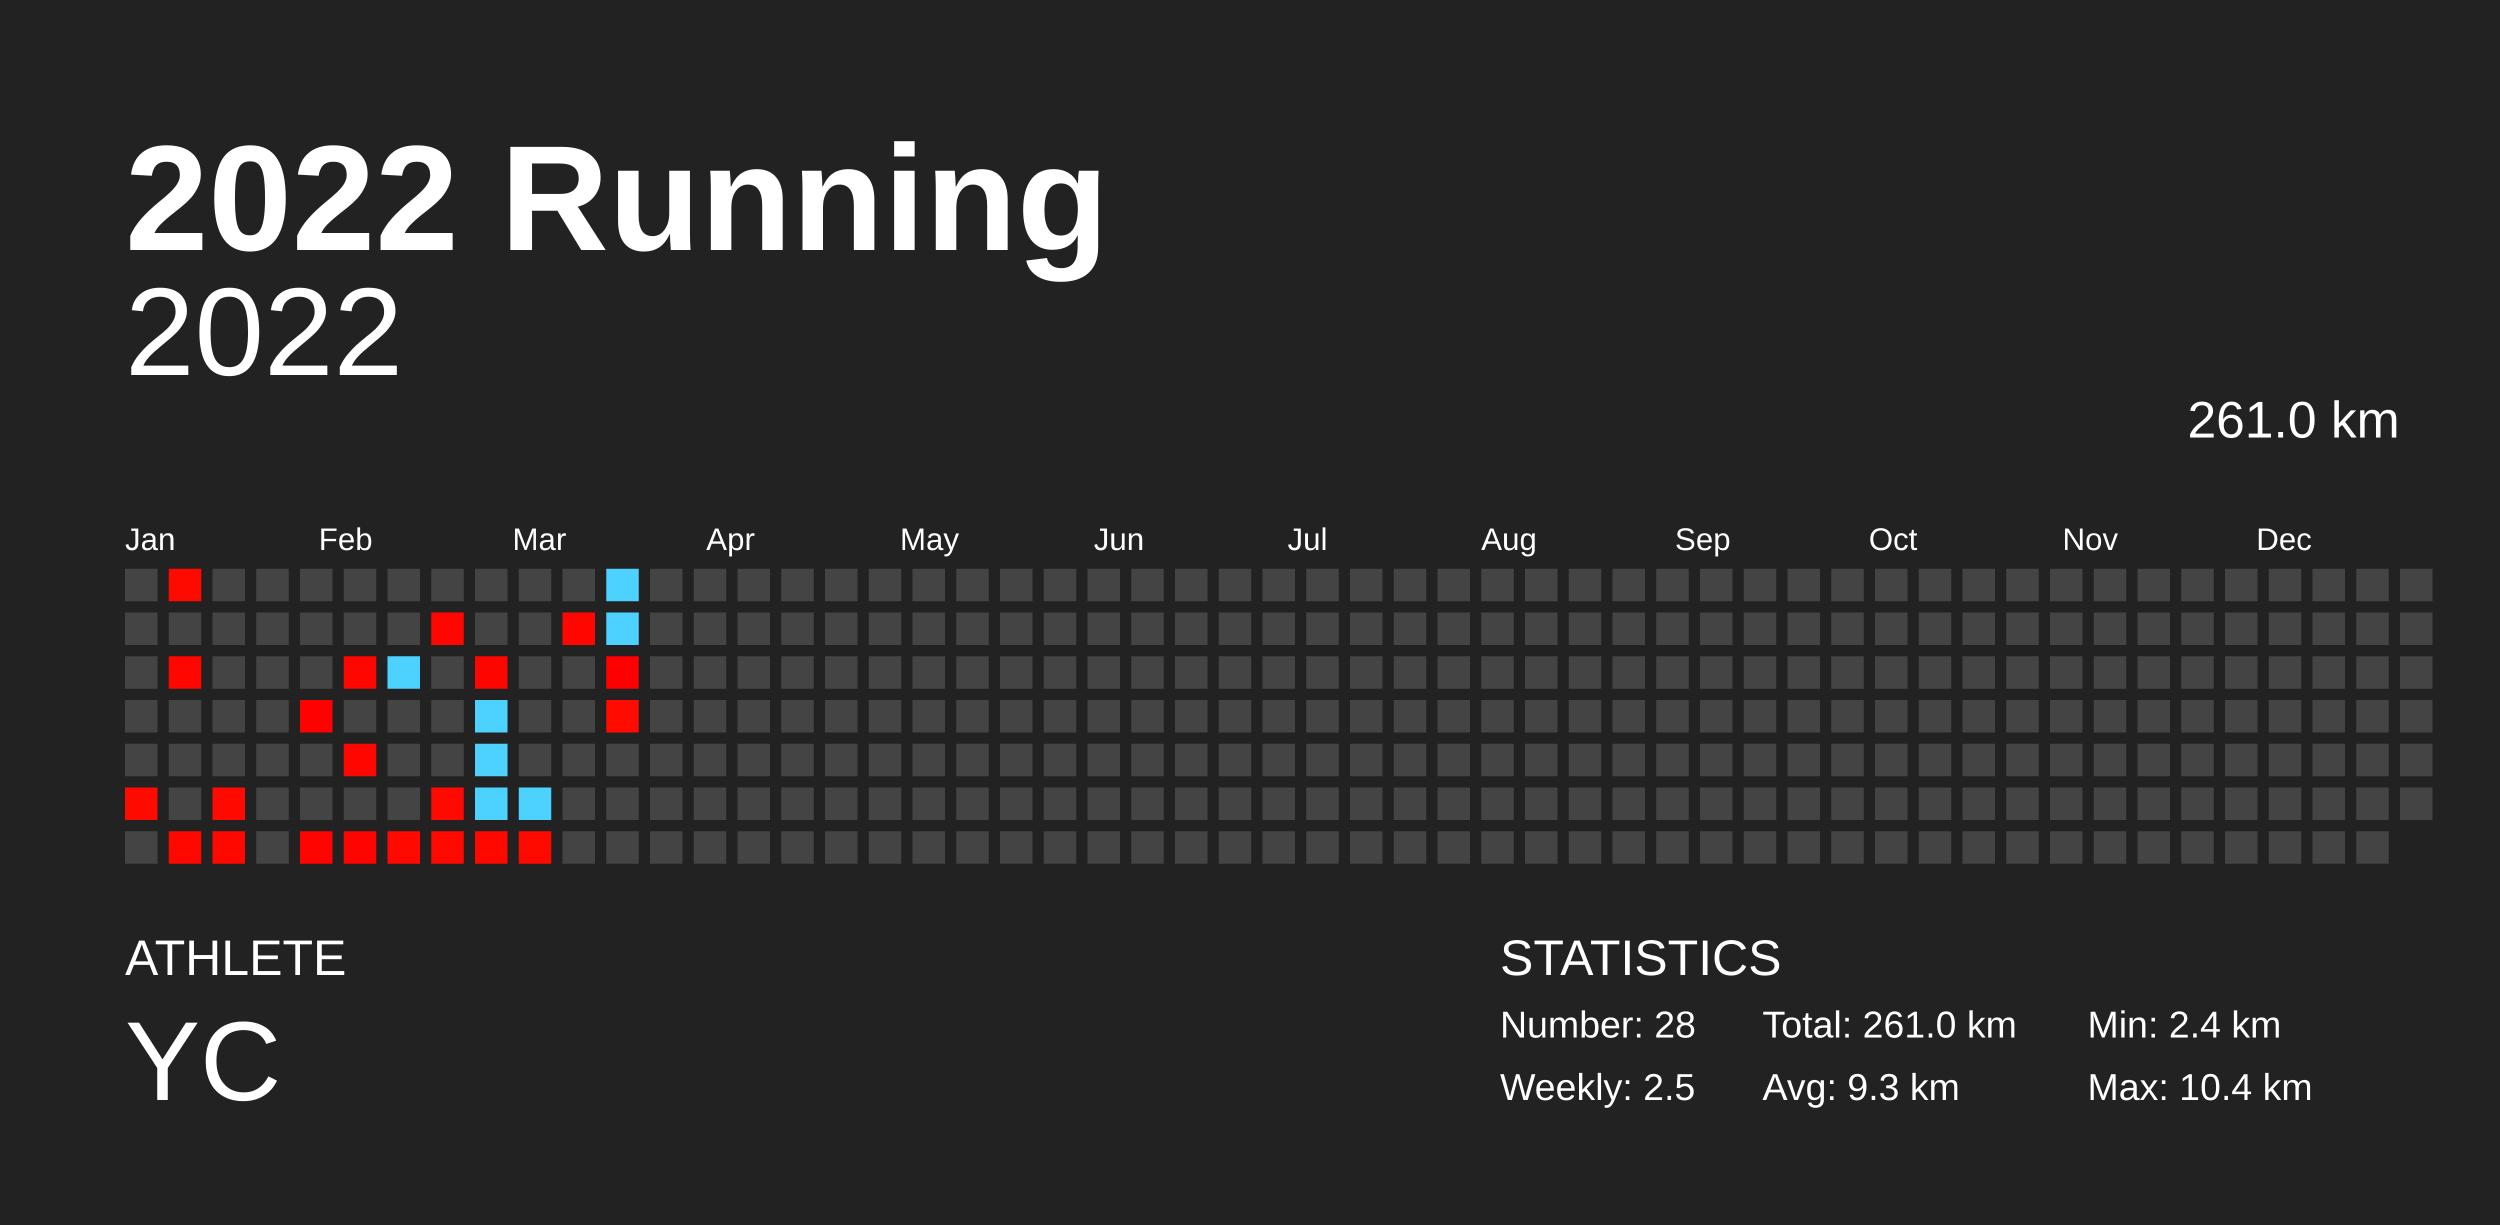
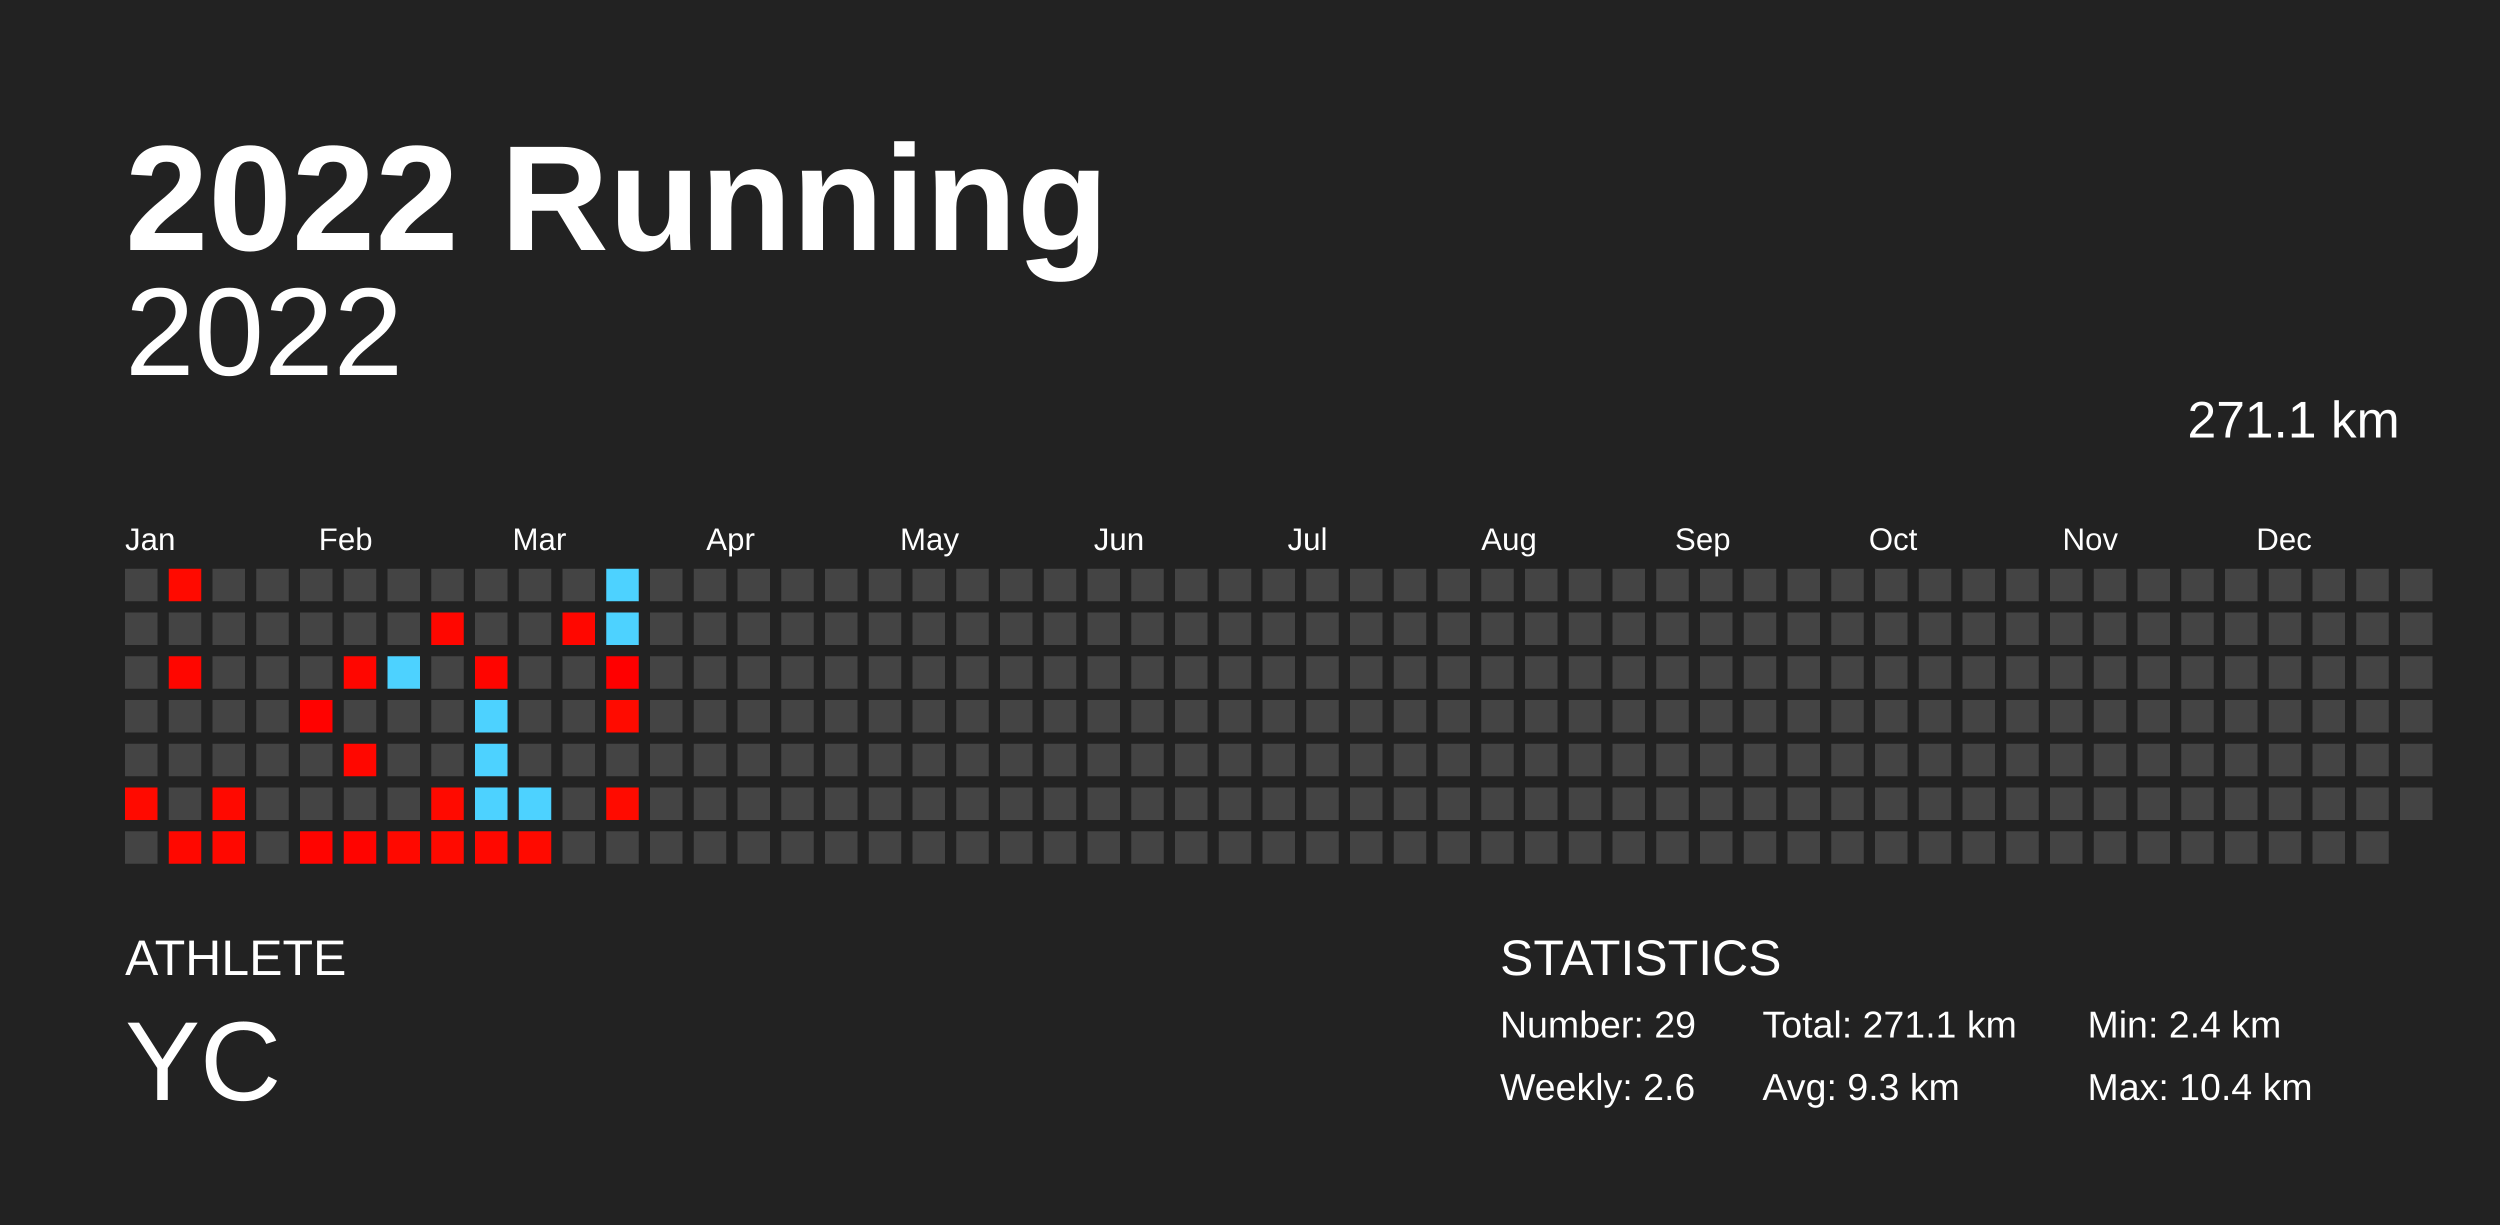
<svg xmlns="http://www.w3.org/2000/svg" baseProfile="full" height="98mm" version="1.1" viewBox="0,0,200,98" width="200mm">
  <defs />
  <rect fill="#222222" height="98" width="200" x="0" y="0" />
  <text fill="#FFFFFF" style="font-size:12px; font-family:Arial; font-weight:bold;" x="10" y="20">2022 Running</text>
  <text fill="#FFFFFF" style="font-size:4px; font-family:Arial" x="10" y="78">ATHLETE</text>
  <text fill="#FFFFFF" style="font-size:9px; font-family:Arial" x="10" y="88">YC</text>
  <text fill="#FFFFFF" style="font-size:4px; font-family:Arial" x="120" y="78">STATISTICS</text>
-   <text fill="#FFFFFF" style="font-size:3px; font-family:Arial" x="120" y="83">Number: 28</text>
-   <text fill="#FFFFFF" style="font-size:3px; font-family:Arial" x="120" y="88">Weekly: 2.5</text>
-   <text fill="#FFFFFF" style="font-size:3px; font-family:Arial" x="141" y="83">Total: 261.0 km</text>
+   <text fill="#FFFFFF" style="font-size:3px; font-family:Arial" x="120" y="83">Number: 29</text>
+   <text fill="#FFFFFF" style="font-size:3px; font-family:Arial" x="120" y="88">Weekly: 2.6</text>
+   <text fill="#FFFFFF" style="font-size:3px; font-family:Arial" x="141" y="83">Total: 271.1 km</text>
  <text fill="#FFFFFF" style="font-size:3px; font-family:Arial" x="141" y="88">Avg: 9.3 km</text>
  <text fill="#FFFFFF" style="font-size:3px; font-family:Arial" x="167" y="83">Min: 2.4 km</text>
  <text fill="#FFFFFF" style="font-size:3px; font-family:Arial" x="167" y="88">Max: 10.4 km</text>
  <text alignment-baseline="hanging" fill="#FFFFFF" style="font-size:10.0px; font-family:Arial;" x="10" y="30">2022</text>
-   <text alignment-baseline="hanging" fill="#FFFFFF" style="font-size:4.125px; font-family:Arial;" x="175" y="35">261.0 km</text>
+   <text alignment-baseline="hanging" fill="#FFFFFF" style="font-size:4.125px; font-family:Arial;" x="175" y="35">271.1 km</text>
  <text fill="#FFFFFF" style="font-size:2.5px; font-family:Arial" x="10.0" y="44">Jan</text>
  <text fill="#FFFFFF" style="font-size:2.5px; font-family:Arial" x="25.5" y="44">Feb</text>
  <text fill="#FFFFFF" style="font-size:2.5px; font-family:Arial" x="41.0" y="44">Mar</text>
  <text fill="#FFFFFF" style="font-size:2.5px; font-family:Arial" x="56.5" y="44">Apr</text>
  <text fill="#FFFFFF" style="font-size:2.5px; font-family:Arial" x="72.0" y="44">May</text>
  <text fill="#FFFFFF" style="font-size:2.5px; font-family:Arial" x="87.5" y="44">Jun</text>
  <text fill="#FFFFFF" style="font-size:2.5px; font-family:Arial" x="103.0" y="44">Jul</text>
  <text fill="#FFFFFF" style="font-size:2.5px; font-family:Arial" x="118.5" y="44">Aug</text>
  <text fill="#FFFFFF" style="font-size:2.5px; font-family:Arial" x="134.0" y="44">Sep</text>
  <text fill="#FFFFFF" style="font-size:2.5px; font-family:Arial" x="149.5" y="44">Oct</text>
  <text fill="#FFFFFF" style="font-size:2.5px; font-family:Arial" x="165.0" y="44">Nov</text>
  <text fill="#FFFFFF" style="font-size:2.5px; font-family:Arial" x="180.5" y="44">Dec</text>
  <rect fill="#444444" height="2.6" width="2.6" x="10.0" y="45.5" />
  <rect fill="#444444" height="2.6" width="2.6" x="10.0" y="49.0" />
  <rect fill="#444444" height="2.6" width="2.6" x="10.0" y="52.5" />
  <rect fill="#444444" height="2.6" width="2.6" x="10.0" y="56.0" />
  <rect fill="#444444" height="2.6" width="2.6" x="10.0" y="59.5" />
  <rect fill="#ff0a00" height="2.6" width="2.6" x="10.0" y="63.0" />
  <rect fill="#444444" height="2.6" width="2.6" x="10.0" y="66.5" />
  <rect fill="#ff0a00" height="2.6" width="2.6" x="13.5" y="45.5" />
  <rect fill="#444444" height="2.6" width="2.6" x="13.5" y="49.0" />
  <rect fill="#ff0600" height="2.6" width="2.6" x="13.5" y="52.5" />
  <rect fill="#444444" height="2.6" width="2.6" x="13.5" y="56.0" />
  <rect fill="#444444" height="2.6" width="2.6" x="13.5" y="59.5" />
  <rect fill="#444444" height="2.6" width="2.6" x="13.5" y="63.0" />
  <rect fill="#ff0800" height="2.6" width="2.6" x="13.5" y="66.5" />
  <rect fill="#444444" height="2.6" width="2.6" x="17.0" y="45.5" />
  <rect fill="#444444" height="2.6" width="2.6" x="17.0" y="49.0" />
  <rect fill="#444444" height="2.6" width="2.6" x="17.0" y="52.5" />
  <rect fill="#444444" height="2.6" width="2.6" x="17.0" y="56.0" />
  <rect fill="#444444" height="2.6" width="2.6" x="17.0" y="59.5" />
  <rect fill="#ff0900" height="2.6" width="2.6" x="17.0" y="63.0" />
  <rect fill="#ff0800" height="2.6" width="2.6" x="17.0" y="66.5" />
  <rect fill="#444444" height="2.6" width="2.6" x="20.5" y="45.5" />
  <rect fill="#444444" height="2.6" width="2.6" x="20.5" y="49.0" />
  <rect fill="#444444" height="2.6" width="2.6" x="20.5" y="52.5" />
  <rect fill="#444444" height="2.6" width="2.6" x="20.5" y="56.0" />
  <rect fill="#444444" height="2.6" width="2.6" x="20.5" y="59.5" />
  <rect fill="#444444" height="2.6" width="2.6" x="20.5" y="63.0" />
  <rect fill="#444444" height="2.6" width="2.6" x="20.5" y="66.5" />
  <rect fill="#444444" height="2.6" width="2.6" x="24.0" y="45.5" />
  <rect fill="#444444" height="2.6" width="2.6" x="24.0" y="49.0" />
  <rect fill="#444444" height="2.6" width="2.6" x="24.0" y="52.5" />
  <rect fill="#ff0200" height="2.6" width="2.6" x="24.0" y="56.0" />
  <rect fill="#444444" height="2.6" width="2.6" x="24.0" y="59.5" />
  <rect fill="#444444" height="2.6" width="2.6" x="24.0" y="63.0" />
  <rect fill="#ff0400" height="2.6" width="2.6" x="24.0" y="66.5" />
  <rect fill="#444444" height="2.6" width="2.6" x="27.5" y="45.5" />
  <rect fill="#444444" height="2.6" width="2.6" x="27.5" y="49.0" />
  <rect fill="#ff0600" height="2.6" width="2.6" x="27.5" y="52.5" />
  <rect fill="#444444" height="2.6" width="2.6" x="27.5" y="56.0" />
  <rect fill="#ff0700" height="2.6" width="2.6" x="27.5" y="59.5" />
  <rect fill="#444444" height="2.6" width="2.6" x="27.5" y="63.0" />
  <rect fill="#ff0400" height="2.6" width="2.6" x="27.5" y="66.5" />
  <rect fill="#444444" height="2.6" width="2.6" x="31.0" y="45.5" />
  <rect fill="#444444" height="2.6" width="2.6" x="31.0" y="49.0" />
  <rect fill="#4dd2ff" height="2.6" width="2.6" x="31.0" y="52.5" />
  <rect fill="#444444" height="2.6" width="2.6" x="31.0" y="56.0" />
  <rect fill="#444444" height="2.6" width="2.6" x="31.0" y="59.5" />
  <rect fill="#444444" height="2.6" width="2.6" x="31.0" y="63.0" />
  <rect fill="#ff0900" height="2.6" width="2.6" x="31.0" y="66.5" />
  <rect fill="#444444" height="2.6" width="2.6" x="34.5" y="45.5" />
  <rect fill="#ff0700" height="2.6" width="2.6" x="34.5" y="49.0" />
  <rect fill="#444444" height="2.6" width="2.6" x="34.5" y="52.5" />
  <rect fill="#444444" height="2.6" width="2.6" x="34.5" y="56.0" />
  <rect fill="#444444" height="2.6" width="2.6" x="34.5" y="59.5" />
  <rect fill="#ff0a00" height="2.6" width="2.6" x="34.5" y="63.0" />
  <rect fill="#ff0a00" height="2.6" width="2.6" x="34.5" y="66.5" />
  <rect fill="#444444" height="2.6" width="2.6" x="38.0" y="45.5" />
  <rect fill="#444444" height="2.6" width="2.6" x="38.0" y="49.0" />
  <rect fill="#ff0500" height="2.6" width="2.6" x="38.0" y="52.5" />
  <rect fill="#4dd2ff" height="2.6" width="2.6" x="38.0" y="56.0" />
  <rect fill="#4dd2ff" height="2.6" width="2.6" x="38.0" y="59.5" />
  <rect fill="#4dd2ff" height="2.6" width="2.6" x="38.0" y="63.0" />
  <rect fill="#ff0800" height="2.6" width="2.6" x="38.0" y="66.5" />
  <rect fill="#444444" height="2.6" width="2.6" x="41.5" y="45.5" />
  <rect fill="#444444" height="2.6" width="2.6" x="41.5" y="49.0" />
  <rect fill="#444444" height="2.6" width="2.6" x="41.5" y="52.5" />
  <rect fill="#444444" height="2.6" width="2.6" x="41.5" y="56.0" />
  <rect fill="#444444" height="2.6" width="2.6" x="41.5" y="59.5" />
  <rect fill="#4dd2ff" height="2.6" width="2.6" x="41.5" y="63.0" />
  <rect fill="#ff0a00" height="2.6" width="2.6" x="41.5" y="66.5" />
  <rect fill="#444444" height="2.6" width="2.6" x="45.0" y="45.5" />
  <rect fill="#ff0700" height="2.6" width="2.6" x="45.0" y="49.0" />
  <rect fill="#444444" height="2.6" width="2.6" x="45.0" y="52.5" />
  <rect fill="#444444" height="2.6" width="2.6" x="45.0" y="56.0" />
  <rect fill="#444444" height="2.6" width="2.6" x="45.0" y="59.5" />
  <rect fill="#444444" height="2.6" width="2.6" x="45.0" y="63.0" />
  <rect fill="#444444" height="2.6" width="2.6" x="45.0" y="66.5" />
  <rect fill="#4dd2ff" height="2.6" width="2.6" x="48.5" y="45.5" />
  <rect fill="#4dd2ff" height="2.6" width="2.6" x="48.5" y="49.0" />
  <rect fill="#ff0000" height="2.6" width="2.6" x="48.5" y="52.5" />
  <rect fill="#ff0b00" height="2.6" width="2.6" x="48.5" y="56.0" />
  <rect fill="#444444" height="2.6" width="2.6" x="48.5" y="59.5" />
-   <rect fill="#444444" height="2.6" width="2.6" x="48.5" y="63.0" />
+   <rect fill="#ff0b00" height="2.6" width="2.6" x="48.5" y="63.0" />
  <rect fill="#444444" height="2.6" width="2.6" x="48.5" y="66.5" />
  <rect fill="#444444" height="2.6" width="2.6" x="52.0" y="45.5" />
  <rect fill="#444444" height="2.6" width="2.6" x="52.0" y="49.0" />
  <rect fill="#444444" height="2.6" width="2.6" x="52.0" y="52.5" />
  <rect fill="#444444" height="2.6" width="2.6" x="52.0" y="56.0" />
  <rect fill="#444444" height="2.6" width="2.6" x="52.0" y="59.5" />
  <rect fill="#444444" height="2.6" width="2.6" x="52.0" y="63.0" />
  <rect fill="#444444" height="2.6" width="2.6" x="52.0" y="66.5" />
  <rect fill="#444444" height="2.6" width="2.6" x="55.5" y="45.5" />
  <rect fill="#444444" height="2.6" width="2.6" x="55.5" y="49.0" />
  <rect fill="#444444" height="2.6" width="2.6" x="55.5" y="52.5" />
  <rect fill="#444444" height="2.6" width="2.6" x="55.5" y="56.0" />
  <rect fill="#444444" height="2.6" width="2.6" x="55.5" y="59.5" />
  <rect fill="#444444" height="2.6" width="2.6" x="55.5" y="63.0" />
  <rect fill="#444444" height="2.6" width="2.6" x="55.5" y="66.5" />
  <rect fill="#444444" height="2.6" width="2.6" x="59.0" y="45.5" />
  <rect fill="#444444" height="2.6" width="2.6" x="59.0" y="49.0" />
  <rect fill="#444444" height="2.6" width="2.6" x="59.0" y="52.5" />
  <rect fill="#444444" height="2.6" width="2.6" x="59.0" y="56.0" />
  <rect fill="#444444" height="2.6" width="2.6" x="59.0" y="59.5" />
  <rect fill="#444444" height="2.6" width="2.6" x="59.0" y="63.0" />
  <rect fill="#444444" height="2.6" width="2.6" x="59.0" y="66.5" />
  <rect fill="#444444" height="2.6" width="2.6" x="62.5" y="45.5" />
  <rect fill="#444444" height="2.6" width="2.6" x="62.5" y="49.0" />
  <rect fill="#444444" height="2.6" width="2.6" x="62.5" y="52.5" />
  <rect fill="#444444" height="2.6" width="2.6" x="62.5" y="56.0" />
  <rect fill="#444444" height="2.6" width="2.6" x="62.5" y="59.5" />
  <rect fill="#444444" height="2.6" width="2.6" x="62.5" y="63.0" />
  <rect fill="#444444" height="2.6" width="2.6" x="62.5" y="66.5" />
  <rect fill="#444444" height="2.6" width="2.6" x="66.0" y="45.5" />
  <rect fill="#444444" height="2.6" width="2.6" x="66.0" y="49.0" />
  <rect fill="#444444" height="2.6" width="2.6" x="66.0" y="52.5" />
  <rect fill="#444444" height="2.6" width="2.6" x="66.0" y="56.0" />
  <rect fill="#444444" height="2.6" width="2.6" x="66.0" y="59.5" />
  <rect fill="#444444" height="2.6" width="2.6" x="66.0" y="63.0" />
  <rect fill="#444444" height="2.6" width="2.6" x="66.0" y="66.5" />
  <rect fill="#444444" height="2.6" width="2.6" x="69.5" y="45.5" />
  <rect fill="#444444" height="2.6" width="2.6" x="69.5" y="49.0" />
  <rect fill="#444444" height="2.6" width="2.6" x="69.5" y="52.5" />
  <rect fill="#444444" height="2.6" width="2.6" x="69.5" y="56.0" />
  <rect fill="#444444" height="2.6" width="2.6" x="69.5" y="59.5" />
  <rect fill="#444444" height="2.6" width="2.6" x="69.5" y="63.0" />
  <rect fill="#444444" height="2.6" width="2.6" x="69.5" y="66.5" />
  <rect fill="#444444" height="2.6" width="2.6" x="73.0" y="45.5" />
  <rect fill="#444444" height="2.6" width="2.6" x="73.0" y="49.0" />
  <rect fill="#444444" height="2.6" width="2.6" x="73.0" y="52.5" />
  <rect fill="#444444" height="2.6" width="2.6" x="73.0" y="56.0" />
  <rect fill="#444444" height="2.6" width="2.6" x="73.0" y="59.5" />
  <rect fill="#444444" height="2.6" width="2.6" x="73.0" y="63.0" />
  <rect fill="#444444" height="2.6" width="2.6" x="73.0" y="66.5" />
  <rect fill="#444444" height="2.6" width="2.6" x="76.5" y="45.5" />
  <rect fill="#444444" height="2.6" width="2.6" x="76.5" y="49.0" />
  <rect fill="#444444" height="2.6" width="2.6" x="76.5" y="52.5" />
  <rect fill="#444444" height="2.6" width="2.6" x="76.5" y="56.0" />
  <rect fill="#444444" height="2.6" width="2.6" x="76.5" y="59.5" />
  <rect fill="#444444" height="2.6" width="2.6" x="76.5" y="63.0" />
  <rect fill="#444444" height="2.6" width="2.6" x="76.5" y="66.5" />
  <rect fill="#444444" height="2.6" width="2.6" x="80.0" y="45.5" />
  <rect fill="#444444" height="2.6" width="2.6" x="80.0" y="49.0" />
  <rect fill="#444444" height="2.6" width="2.6" x="80.0" y="52.5" />
  <rect fill="#444444" height="2.6" width="2.6" x="80.0" y="56.0" />
  <rect fill="#444444" height="2.6" width="2.6" x="80.0" y="59.5" />
  <rect fill="#444444" height="2.6" width="2.6" x="80.0" y="63.0" />
  <rect fill="#444444" height="2.6" width="2.6" x="80.0" y="66.5" />
  <rect fill="#444444" height="2.6" width="2.6" x="83.5" y="45.5" />
  <rect fill="#444444" height="2.6" width="2.6" x="83.5" y="49.0" />
  <rect fill="#444444" height="2.6" width="2.6" x="83.5" y="52.5" />
  <rect fill="#444444" height="2.6" width="2.6" x="83.5" y="56.0" />
  <rect fill="#444444" height="2.6" width="2.6" x="83.5" y="59.5" />
  <rect fill="#444444" height="2.6" width="2.6" x="83.5" y="63.0" />
  <rect fill="#444444" height="2.6" width="2.6" x="83.5" y="66.5" />
  <rect fill="#444444" height="2.6" width="2.6" x="87.0" y="45.5" />
  <rect fill="#444444" height="2.6" width="2.6" x="87.0" y="49.0" />
  <rect fill="#444444" height="2.6" width="2.6" x="87.0" y="52.5" />
  <rect fill="#444444" height="2.6" width="2.6" x="87.0" y="56.0" />
  <rect fill="#444444" height="2.6" width="2.6" x="87.0" y="59.5" />
  <rect fill="#444444" height="2.6" width="2.6" x="87.0" y="63.0" />
  <rect fill="#444444" height="2.6" width="2.6" x="87.0" y="66.5" />
  <rect fill="#444444" height="2.6" width="2.6" x="90.5" y="45.5" />
  <rect fill="#444444" height="2.6" width="2.6" x="90.5" y="49.0" />
  <rect fill="#444444" height="2.6" width="2.6" x="90.5" y="52.5" />
  <rect fill="#444444" height="2.6" width="2.6" x="90.5" y="56.0" />
  <rect fill="#444444" height="2.6" width="2.6" x="90.5" y="59.5" />
  <rect fill="#444444" height="2.6" width="2.6" x="90.5" y="63.0" />
  <rect fill="#444444" height="2.6" width="2.6" x="90.5" y="66.5" />
  <rect fill="#444444" height="2.6" width="2.6" x="94.0" y="45.5" />
  <rect fill="#444444" height="2.6" width="2.6" x="94.0" y="49.0" />
  <rect fill="#444444" height="2.6" width="2.6" x="94.0" y="52.5" />
  <rect fill="#444444" height="2.6" width="2.6" x="94.0" y="56.0" />
  <rect fill="#444444" height="2.6" width="2.6" x="94.0" y="59.5" />
  <rect fill="#444444" height="2.6" width="2.6" x="94.0" y="63.0" />
  <rect fill="#444444" height="2.6" width="2.6" x="94.0" y="66.5" />
  <rect fill="#444444" height="2.6" width="2.6" x="97.5" y="45.5" />
  <rect fill="#444444" height="2.6" width="2.6" x="97.5" y="49.0" />
  <rect fill="#444444" height="2.6" width="2.6" x="97.5" y="52.5" />
  <rect fill="#444444" height="2.6" width="2.6" x="97.5" y="56.0" />
  <rect fill="#444444" height="2.6" width="2.6" x="97.5" y="59.5" />
  <rect fill="#444444" height="2.6" width="2.6" x="97.5" y="63.0" />
  <rect fill="#444444" height="2.6" width="2.6" x="97.5" y="66.5" />
  <rect fill="#444444" height="2.6" width="2.6" x="101.0" y="45.5" />
  <rect fill="#444444" height="2.6" width="2.6" x="101.0" y="49.0" />
  <rect fill="#444444" height="2.6" width="2.6" x="101.0" y="52.5" />
  <rect fill="#444444" height="2.6" width="2.6" x="101.0" y="56.0" />
  <rect fill="#444444" height="2.6" width="2.6" x="101.0" y="59.5" />
  <rect fill="#444444" height="2.6" width="2.6" x="101.0" y="63.0" />
  <rect fill="#444444" height="2.6" width="2.6" x="101.0" y="66.5" />
  <rect fill="#444444" height="2.6" width="2.6" x="104.5" y="45.5" />
  <rect fill="#444444" height="2.6" width="2.6" x="104.5" y="49.0" />
  <rect fill="#444444" height="2.6" width="2.6" x="104.5" y="52.5" />
  <rect fill="#444444" height="2.6" width="2.6" x="104.5" y="56.0" />
  <rect fill="#444444" height="2.6" width="2.6" x="104.5" y="59.5" />
  <rect fill="#444444" height="2.6" width="2.6" x="104.5" y="63.0" />
  <rect fill="#444444" height="2.6" width="2.6" x="104.5" y="66.5" />
  <rect fill="#444444" height="2.6" width="2.6" x="108.0" y="45.5" />
  <rect fill="#444444" height="2.6" width="2.6" x="108.0" y="49.0" />
  <rect fill="#444444" height="2.6" width="2.6" x="108.0" y="52.5" />
  <rect fill="#444444" height="2.6" width="2.6" x="108.0" y="56.0" />
  <rect fill="#444444" height="2.6" width="2.6" x="108.0" y="59.5" />
  <rect fill="#444444" height="2.6" width="2.6" x="108.0" y="63.0" />
  <rect fill="#444444" height="2.6" width="2.6" x="108.0" y="66.5" />
  <rect fill="#444444" height="2.6" width="2.6" x="111.5" y="45.5" />
  <rect fill="#444444" height="2.6" width="2.6" x="111.5" y="49.0" />
  <rect fill="#444444" height="2.6" width="2.6" x="111.5" y="52.5" />
  <rect fill="#444444" height="2.6" width="2.6" x="111.5" y="56.0" />
  <rect fill="#444444" height="2.6" width="2.6" x="111.5" y="59.5" />
  <rect fill="#444444" height="2.6" width="2.6" x="111.5" y="63.0" />
  <rect fill="#444444" height="2.6" width="2.6" x="111.5" y="66.5" />
  <rect fill="#444444" height="2.6" width="2.6" x="115.0" y="45.5" />
  <rect fill="#444444" height="2.6" width="2.6" x="115.0" y="49.0" />
  <rect fill="#444444" height="2.6" width="2.6" x="115.0" y="52.5" />
  <rect fill="#444444" height="2.6" width="2.6" x="115.0" y="56.0" />
  <rect fill="#444444" height="2.6" width="2.6" x="115.0" y="59.5" />
  <rect fill="#444444" height="2.6" width="2.6" x="115.0" y="63.0" />
  <rect fill="#444444" height="2.6" width="2.6" x="115.0" y="66.5" />
  <rect fill="#444444" height="2.6" width="2.6" x="118.5" y="45.5" />
  <rect fill="#444444" height="2.6" width="2.6" x="118.5" y="49.0" />
  <rect fill="#444444" height="2.6" width="2.6" x="118.5" y="52.5" />
  <rect fill="#444444" height="2.6" width="2.6" x="118.5" y="56.0" />
  <rect fill="#444444" height="2.6" width="2.6" x="118.5" y="59.5" />
  <rect fill="#444444" height="2.6" width="2.6" x="118.5" y="63.0" />
  <rect fill="#444444" height="2.6" width="2.6" x="118.5" y="66.5" />
  <rect fill="#444444" height="2.6" width="2.6" x="122.0" y="45.5" />
  <rect fill="#444444" height="2.6" width="2.6" x="122.0" y="49.0" />
  <rect fill="#444444" height="2.6" width="2.6" x="122.0" y="52.5" />
  <rect fill="#444444" height="2.6" width="2.6" x="122.0" y="56.0" />
  <rect fill="#444444" height="2.6" width="2.6" x="122.0" y="59.5" />
  <rect fill="#444444" height="2.6" width="2.6" x="122.0" y="63.0" />
  <rect fill="#444444" height="2.6" width="2.6" x="122.0" y="66.5" />
  <rect fill="#444444" height="2.6" width="2.6" x="125.5" y="45.5" />
  <rect fill="#444444" height="2.6" width="2.6" x="125.5" y="49.0" />
  <rect fill="#444444" height="2.6" width="2.6" x="125.5" y="52.5" />
  <rect fill="#444444" height="2.6" width="2.6" x="125.5" y="56.0" />
  <rect fill="#444444" height="2.6" width="2.6" x="125.5" y="59.5" />
  <rect fill="#444444" height="2.6" width="2.6" x="125.5" y="63.0" />
  <rect fill="#444444" height="2.6" width="2.6" x="125.5" y="66.5" />
  <rect fill="#444444" height="2.6" width="2.6" x="129.0" y="45.5" />
  <rect fill="#444444" height="2.6" width="2.6" x="129.0" y="49.0" />
  <rect fill="#444444" height="2.6" width="2.6" x="129.0" y="52.5" />
  <rect fill="#444444" height="2.6" width="2.6" x="129.0" y="56.0" />
  <rect fill="#444444" height="2.6" width="2.6" x="129.0" y="59.5" />
  <rect fill="#444444" height="2.6" width="2.6" x="129.0" y="63.0" />
  <rect fill="#444444" height="2.6" width="2.6" x="129.0" y="66.5" />
  <rect fill="#444444" height="2.6" width="2.6" x="132.5" y="45.5" />
  <rect fill="#444444" height="2.6" width="2.6" x="132.5" y="49.0" />
  <rect fill="#444444" height="2.6" width="2.6" x="132.5" y="52.5" />
  <rect fill="#444444" height="2.6" width="2.6" x="132.5" y="56.0" />
  <rect fill="#444444" height="2.6" width="2.6" x="132.5" y="59.5" />
  <rect fill="#444444" height="2.6" width="2.6" x="132.5" y="63.0" />
  <rect fill="#444444" height="2.6" width="2.6" x="132.5" y="66.5" />
  <rect fill="#444444" height="2.6" width="2.6" x="136.0" y="45.5" />
  <rect fill="#444444" height="2.6" width="2.6" x="136.0" y="49.0" />
  <rect fill="#444444" height="2.6" width="2.6" x="136.0" y="52.5" />
  <rect fill="#444444" height="2.6" width="2.6" x="136.0" y="56.0" />
  <rect fill="#444444" height="2.6" width="2.6" x="136.0" y="59.5" />
  <rect fill="#444444" height="2.6" width="2.6" x="136.0" y="63.0" />
  <rect fill="#444444" height="2.6" width="2.6" x="136.0" y="66.5" />
  <rect fill="#444444" height="2.6" width="2.6" x="139.5" y="45.5" />
  <rect fill="#444444" height="2.6" width="2.6" x="139.5" y="49.0" />
  <rect fill="#444444" height="2.6" width="2.6" x="139.5" y="52.5" />
  <rect fill="#444444" height="2.6" width="2.6" x="139.5" y="56.0" />
  <rect fill="#444444" height="2.6" width="2.6" x="139.5" y="59.5" />
  <rect fill="#444444" height="2.6" width="2.6" x="139.5" y="63.0" />
  <rect fill="#444444" height="2.6" width="2.6" x="139.5" y="66.5" />
  <rect fill="#444444" height="2.6" width="2.6" x="143.0" y="45.5" />
  <rect fill="#444444" height="2.6" width="2.6" x="143.0" y="49.0" />
  <rect fill="#444444" height="2.6" width="2.6" x="143.0" y="52.5" />
  <rect fill="#444444" height="2.6" width="2.6" x="143.0" y="56.0" />
  <rect fill="#444444" height="2.6" width="2.6" x="143.0" y="59.5" />
  <rect fill="#444444" height="2.6" width="2.6" x="143.0" y="63.0" />
  <rect fill="#444444" height="2.6" width="2.6" x="143.0" y="66.5" />
  <rect fill="#444444" height="2.6" width="2.6" x="146.5" y="45.5" />
  <rect fill="#444444" height="2.6" width="2.6" x="146.5" y="49.0" />
  <rect fill="#444444" height="2.6" width="2.6" x="146.5" y="52.5" />
  <rect fill="#444444" height="2.6" width="2.6" x="146.5" y="56.0" />
  <rect fill="#444444" height="2.6" width="2.6" x="146.5" y="59.5" />
  <rect fill="#444444" height="2.6" width="2.6" x="146.5" y="63.0" />
  <rect fill="#444444" height="2.6" width="2.6" x="146.5" y="66.5" />
  <rect fill="#444444" height="2.6" width="2.6" x="150.0" y="45.5" />
  <rect fill="#444444" height="2.6" width="2.6" x="150.0" y="49.0" />
  <rect fill="#444444" height="2.6" width="2.6" x="150.0" y="52.5" />
  <rect fill="#444444" height="2.6" width="2.6" x="150.0" y="56.0" />
  <rect fill="#444444" height="2.6" width="2.6" x="150.0" y="59.5" />
  <rect fill="#444444" height="2.6" width="2.6" x="150.0" y="63.0" />
  <rect fill="#444444" height="2.6" width="2.6" x="150.0" y="66.5" />
  <rect fill="#444444" height="2.6" width="2.6" x="153.5" y="45.5" />
  <rect fill="#444444" height="2.6" width="2.6" x="153.5" y="49.0" />
  <rect fill="#444444" height="2.6" width="2.6" x="153.5" y="52.5" />
  <rect fill="#444444" height="2.6" width="2.6" x="153.5" y="56.0" />
  <rect fill="#444444" height="2.6" width="2.6" x="153.5" y="59.5" />
  <rect fill="#444444" height="2.6" width="2.6" x="153.5" y="63.0" />
  <rect fill="#444444" height="2.6" width="2.6" x="153.5" y="66.5" />
  <rect fill="#444444" height="2.6" width="2.6" x="157.0" y="45.5" />
  <rect fill="#444444" height="2.6" width="2.6" x="157.0" y="49.0" />
  <rect fill="#444444" height="2.6" width="2.6" x="157.0" y="52.5" />
  <rect fill="#444444" height="2.6" width="2.6" x="157.0" y="56.0" />
  <rect fill="#444444" height="2.6" width="2.6" x="157.0" y="59.5" />
  <rect fill="#444444" height="2.6" width="2.6" x="157.0" y="63.0" />
  <rect fill="#444444" height="2.6" width="2.6" x="157.0" y="66.5" />
  <rect fill="#444444" height="2.6" width="2.6" x="160.5" y="45.5" />
  <rect fill="#444444" height="2.6" width="2.6" x="160.5" y="49.0" />
  <rect fill="#444444" height="2.6" width="2.6" x="160.5" y="52.5" />
  <rect fill="#444444" height="2.6" width="2.6" x="160.5" y="56.0" />
  <rect fill="#444444" height="2.6" width="2.6" x="160.5" y="59.5" />
  <rect fill="#444444" height="2.6" width="2.6" x="160.5" y="63.0" />
  <rect fill="#444444" height="2.6" width="2.6" x="160.5" y="66.5" />
  <rect fill="#444444" height="2.6" width="2.6" x="164.0" y="45.5" />
  <rect fill="#444444" height="2.6" width="2.6" x="164.0" y="49.0" />
  <rect fill="#444444" height="2.6" width="2.6" x="164.0" y="52.5" />
  <rect fill="#444444" height="2.6" width="2.6" x="164.0" y="56.0" />
  <rect fill="#444444" height="2.6" width="2.6" x="164.0" y="59.5" />
  <rect fill="#444444" height="2.6" width="2.6" x="164.0" y="63.0" />
  <rect fill="#444444" height="2.6" width="2.6" x="164.0" y="66.5" />
  <rect fill="#444444" height="2.6" width="2.6" x="167.5" y="45.5" />
  <rect fill="#444444" height="2.6" width="2.6" x="167.5" y="49.0" />
  <rect fill="#444444" height="2.6" width="2.6" x="167.5" y="52.5" />
  <rect fill="#444444" height="2.6" width="2.6" x="167.5" y="56.0" />
  <rect fill="#444444" height="2.6" width="2.6" x="167.5" y="59.5" />
  <rect fill="#444444" height="2.6" width="2.6" x="167.5" y="63.0" />
  <rect fill="#444444" height="2.6" width="2.6" x="167.5" y="66.5" />
  <rect fill="#444444" height="2.6" width="2.6" x="171.0" y="45.5" />
  <rect fill="#444444" height="2.6" width="2.6" x="171.0" y="49.0" />
  <rect fill="#444444" height="2.6" width="2.6" x="171.0" y="52.5" />
  <rect fill="#444444" height="2.6" width="2.6" x="171.0" y="56.0" />
  <rect fill="#444444" height="2.6" width="2.6" x="171.0" y="59.5" />
  <rect fill="#444444" height="2.6" width="2.6" x="171.0" y="63.0" />
  <rect fill="#444444" height="2.6" width="2.6" x="171.0" y="66.5" />
  <rect fill="#444444" height="2.6" width="2.6" x="174.5" y="45.5" />
  <rect fill="#444444" height="2.6" width="2.6" x="174.5" y="49.0" />
  <rect fill="#444444" height="2.6" width="2.6" x="174.5" y="52.5" />
  <rect fill="#444444" height="2.6" width="2.6" x="174.5" y="56.0" />
  <rect fill="#444444" height="2.6" width="2.6" x="174.5" y="59.5" />
  <rect fill="#444444" height="2.6" width="2.6" x="174.5" y="63.0" />
  <rect fill="#444444" height="2.6" width="2.6" x="174.5" y="66.5" />
  <rect fill="#444444" height="2.6" width="2.6" x="178.0" y="45.5" />
  <rect fill="#444444" height="2.6" width="2.6" x="178.0" y="49.0" />
  <rect fill="#444444" height="2.6" width="2.6" x="178.0" y="52.5" />
  <rect fill="#444444" height="2.6" width="2.6" x="178.0" y="56.0" />
  <rect fill="#444444" height="2.6" width="2.6" x="178.0" y="59.5" />
  <rect fill="#444444" height="2.6" width="2.6" x="178.0" y="63.0" />
  <rect fill="#444444" height="2.6" width="2.6" x="178.0" y="66.5" />
  <rect fill="#444444" height="2.6" width="2.6" x="181.5" y="45.5" />
  <rect fill="#444444" height="2.6" width="2.6" x="181.5" y="49.0" />
  <rect fill="#444444" height="2.6" width="2.6" x="181.5" y="52.5" />
  <rect fill="#444444" height="2.6" width="2.6" x="181.5" y="56.0" />
  <rect fill="#444444" height="2.6" width="2.6" x="181.5" y="59.5" />
  <rect fill="#444444" height="2.6" width="2.6" x="181.5" y="63.0" />
  <rect fill="#444444" height="2.6" width="2.6" x="181.5" y="66.5" />
  <rect fill="#444444" height="2.6" width="2.6" x="185.0" y="45.5" />
  <rect fill="#444444" height="2.6" width="2.6" x="185.0" y="49.0" />
  <rect fill="#444444" height="2.6" width="2.6" x="185.0" y="52.5" />
  <rect fill="#444444" height="2.6" width="2.6" x="185.0" y="56.0" />
  <rect fill="#444444" height="2.6" width="2.6" x="185.0" y="59.5" />
  <rect fill="#444444" height="2.6" width="2.6" x="185.0" y="63.0" />
  <rect fill="#444444" height="2.6" width="2.6" x="185.0" y="66.5" />
  <rect fill="#444444" height="2.6" width="2.6" x="188.5" y="45.5" />
  <rect fill="#444444" height="2.6" width="2.6" x="188.5" y="49.0" />
  <rect fill="#444444" height="2.6" width="2.6" x="188.5" y="52.5" />
  <rect fill="#444444" height="2.6" width="2.6" x="188.5" y="56.0" />
  <rect fill="#444444" height="2.6" width="2.6" x="188.5" y="59.5" />
  <rect fill="#444444" height="2.6" width="2.6" x="188.5" y="63.0" />
  <rect fill="#444444" height="2.6" width="2.6" x="188.5" y="66.5" />
  <rect fill="#444444" height="2.6" width="2.6" x="192.0" y="45.5" />
  <rect fill="#444444" height="2.6" width="2.6" x="192.0" y="49.0" />
  <rect fill="#444444" height="2.6" width="2.6" x="192.0" y="52.5" />
  <rect fill="#444444" height="2.6" width="2.6" x="192.0" y="56.0" />
  <rect fill="#444444" height="2.6" width="2.6" x="192.0" y="59.5" />
  <rect fill="#444444" height="2.6" width="2.6" x="192.0" y="63.0" />
</svg>
